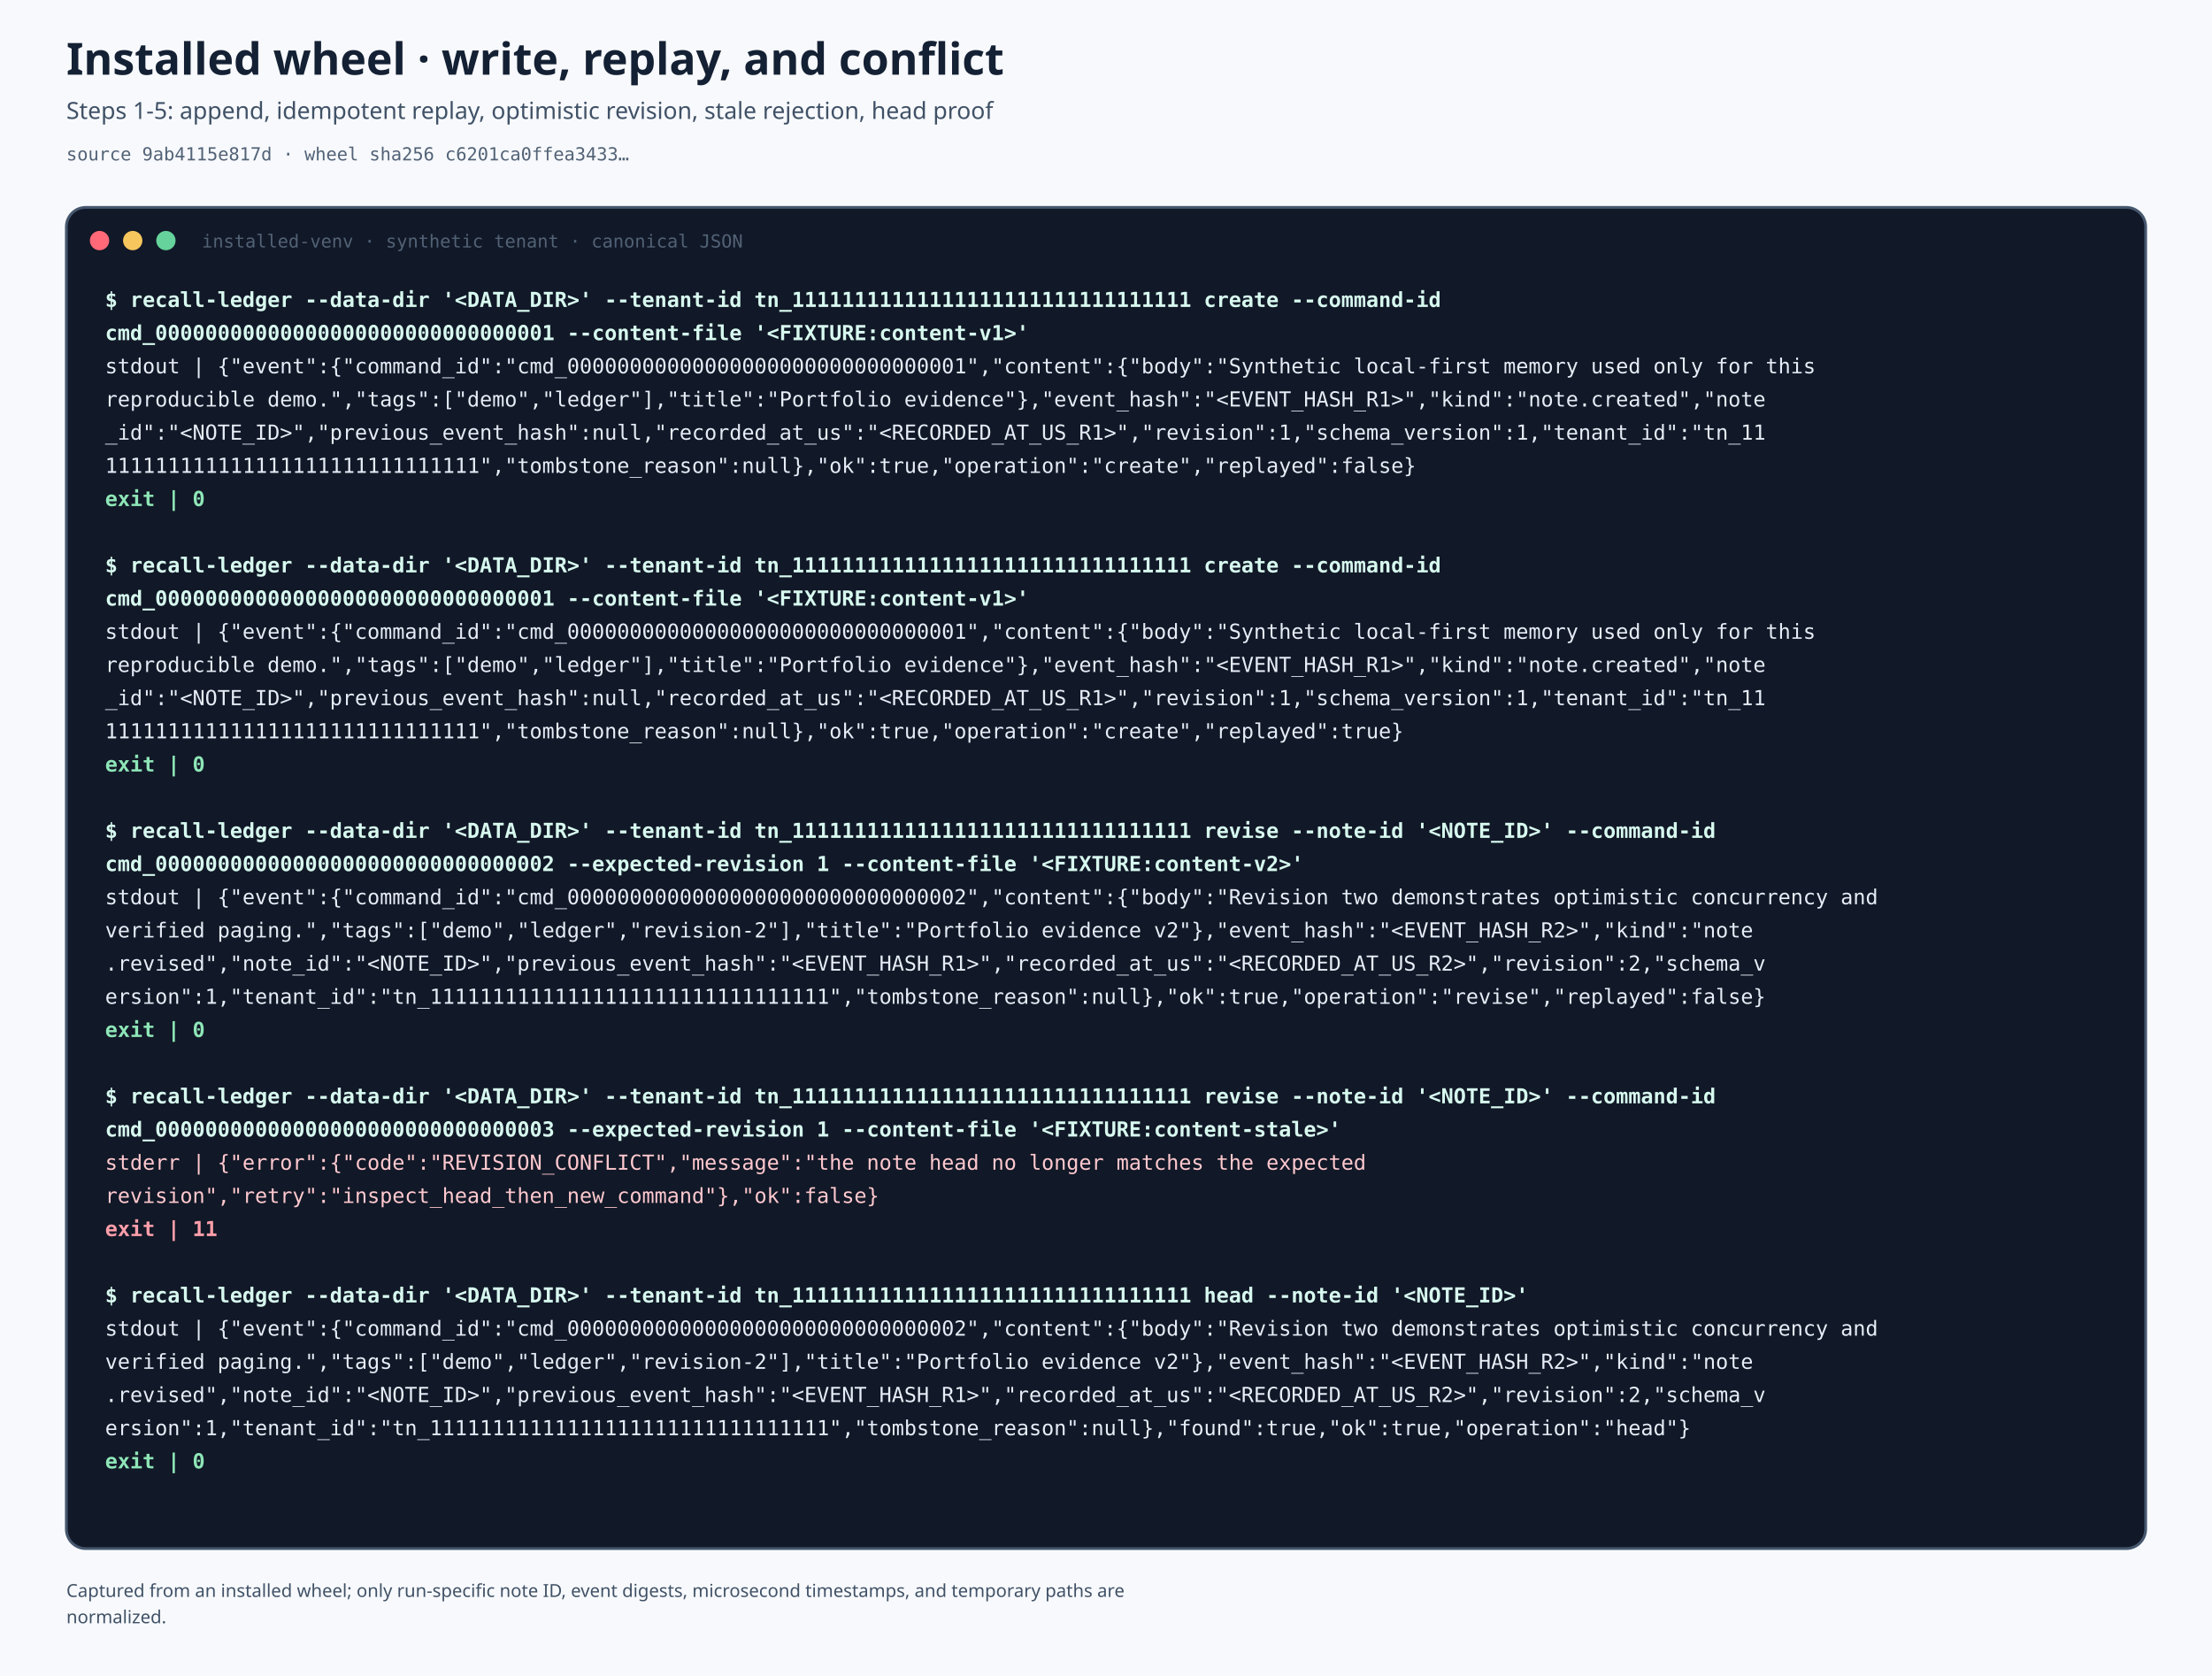
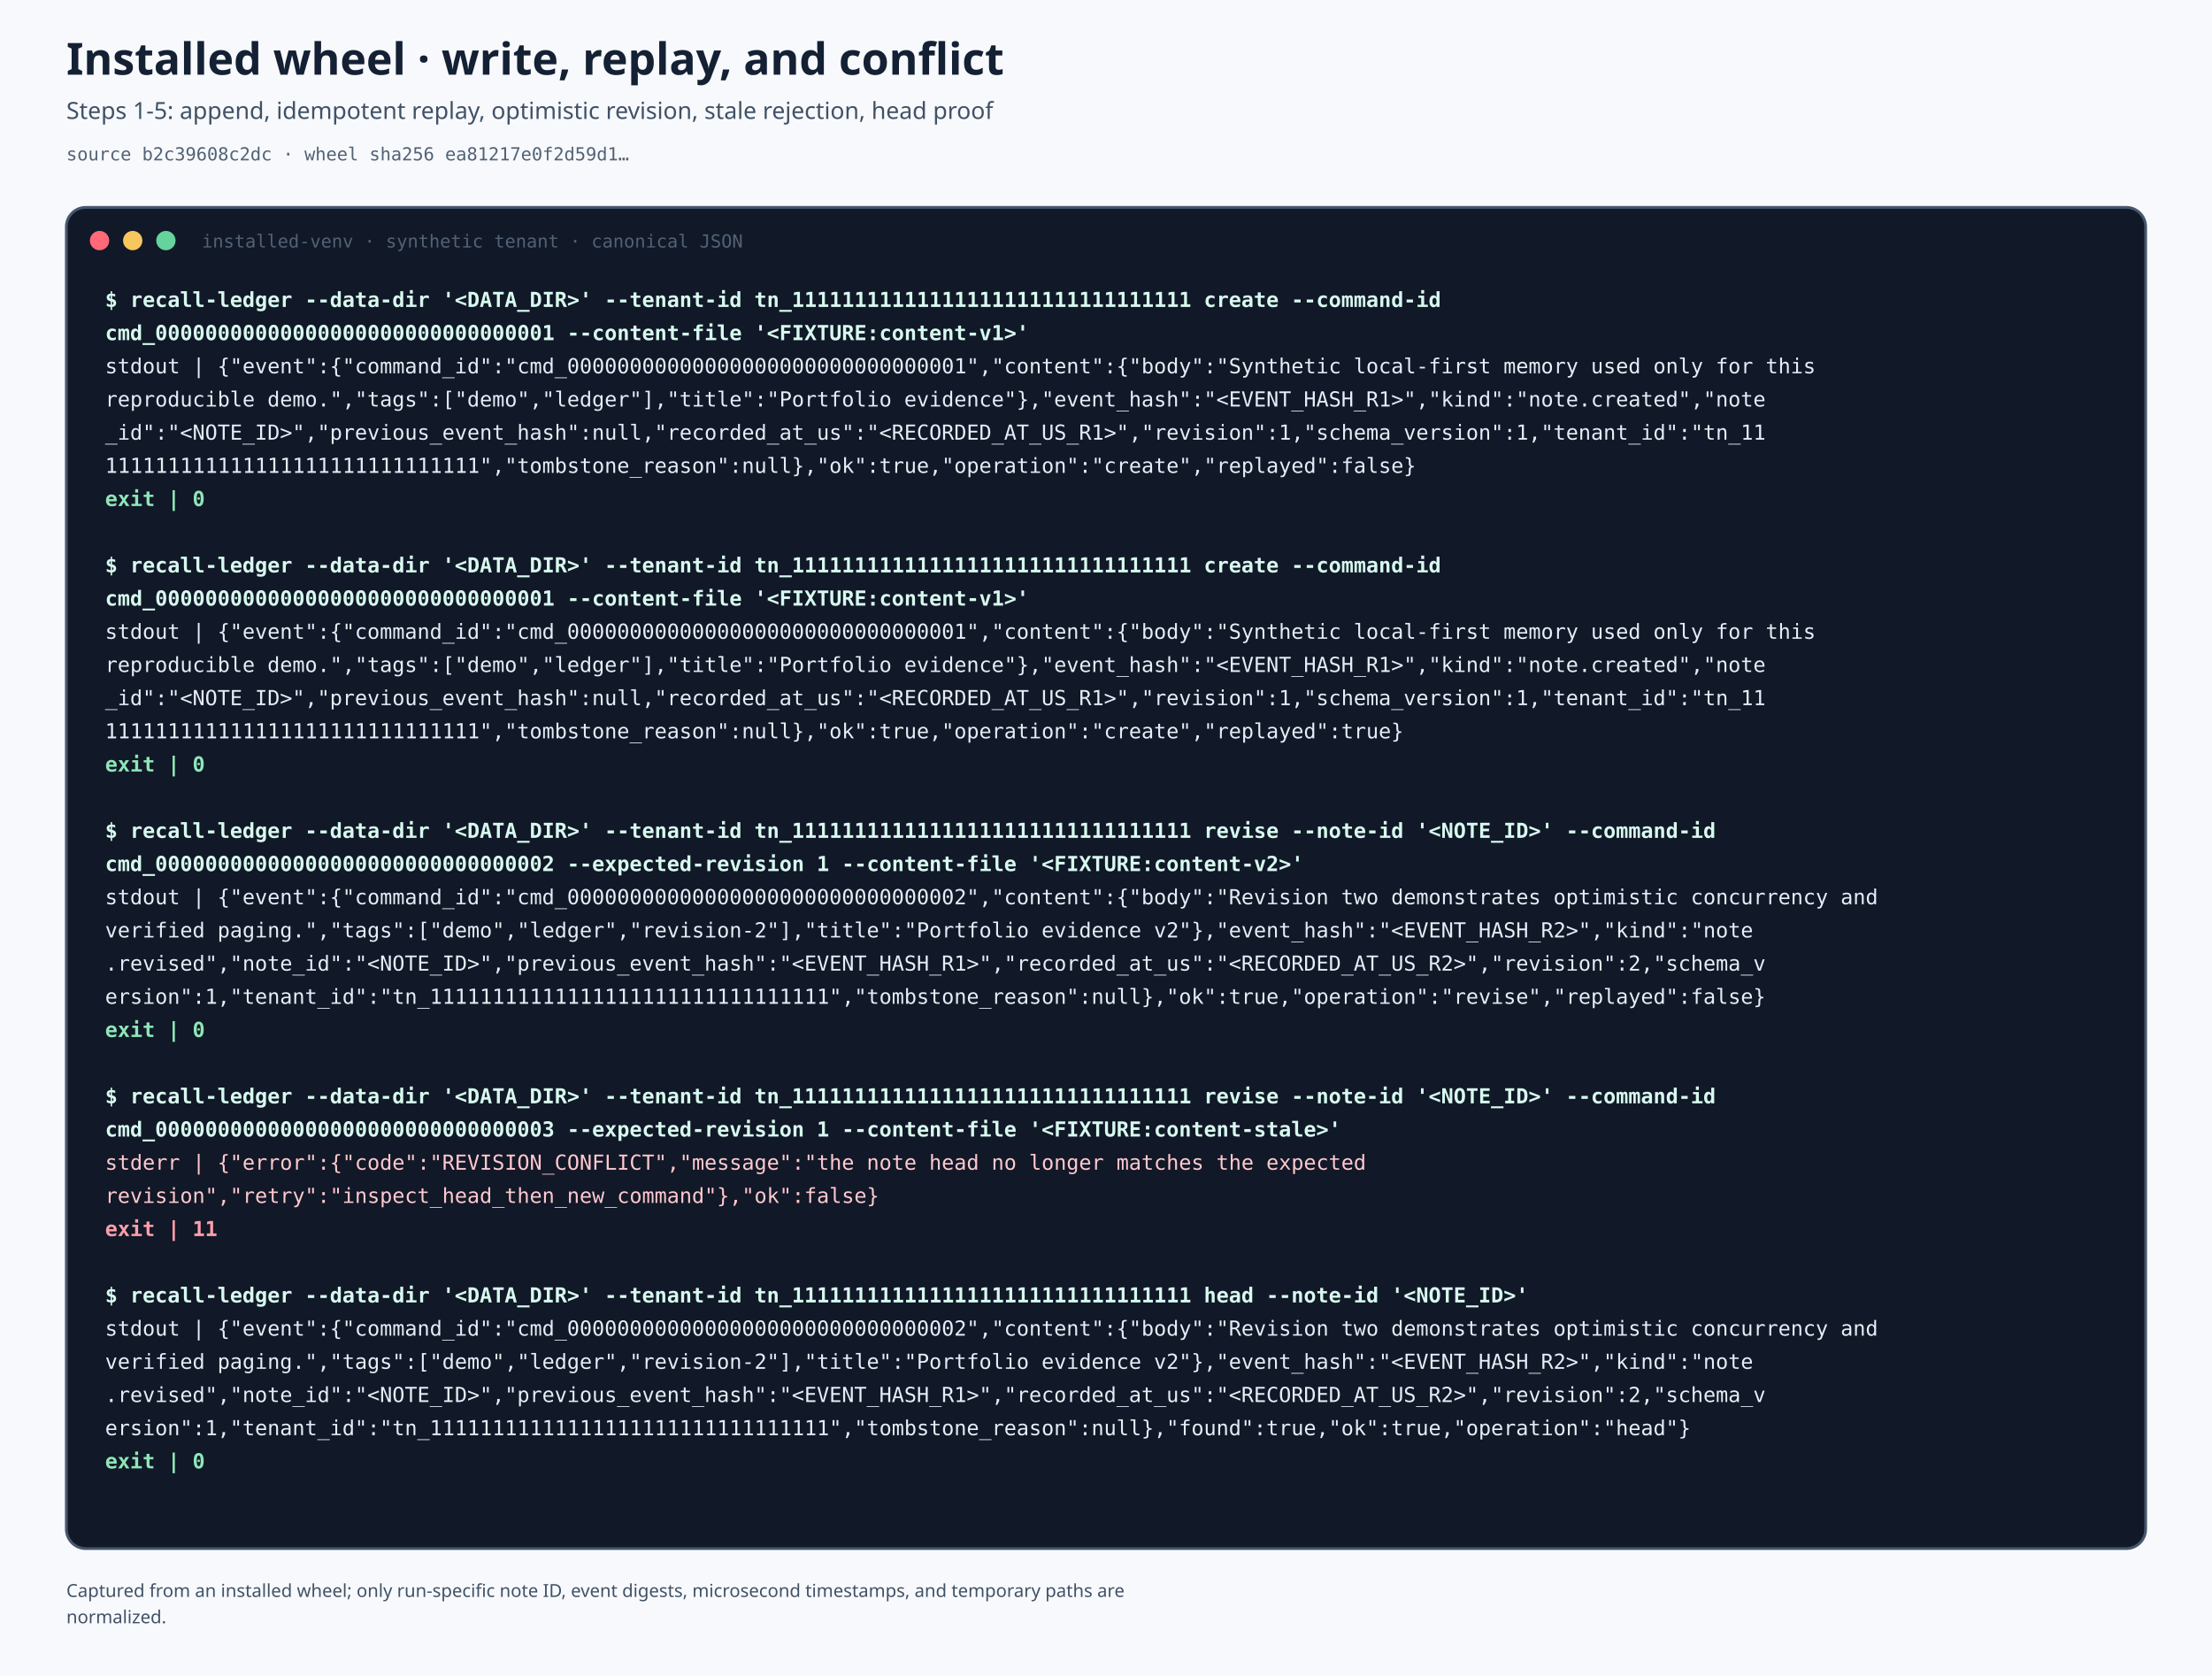
<svg xmlns="http://www.w3.org/2000/svg" width="1600" height="1212" viewBox="0 0 1600 1212" role="img" aria-labelledby="installed-wheel-write-replay-title installed-wheel-write-replay-description">
  <style>
    .title { fill: #142033; font: 700 32px system-ui, sans-serif; }
    .subtitle { fill: #405166; font: 500 17px system-ui, sans-serif; }
    .provenance { fill: #526276; font: 500 13px ui-monospace, monospace; }
    .terminal-text, .command, .stdout, .stderr, .exit, .exit-error { font: 500 15px ui-monospace, SFMono-Regular, Menlo, Consolas, monospace; }
    .command { fill: #d7f9ef; font-weight: 700; }
    .stdout { fill: #e6edf7; }
    .stderr { fill: #ffc9cf; }
    .exit { fill: #8ee6b7; font-weight: 700; }
    .exit-error { fill: #ff9fab; font-weight: 700; }
    .caption { fill: #405166; font: 500 13px system-ui, sans-serif; }
  </style>
  <rect width="1600" height="1212" fill="#f7f9fc" />
  <text class="title" x="48" y="54">Installed wheel · write, replay, and conflict</text>
  <text class="subtitle" x="48" y="86">Steps 1-5: append, idempotent replay, optimistic revision, stale rejection, head proof</text>
-   <text class="provenance" x="48" y="116">source 9ab4115e817d · wheel sha256 c6201ca0ffea3433…</text>
+   <text class="provenance" x="48" y="116">source b2c39608c2dc · wheel sha256 ea81217e0f2d59d1…</text>
  <rect x="48" y="150" width="1504" height="970" rx="14" fill="#111827" stroke="#45566d" stroke-width="2" />
  <circle cx="72" cy="174" r="7" fill="#ff6978" />
  <circle cx="96" cy="174" r="7" fill="#f7c65d" />
  <circle cx="120" cy="174" r="7" fill="#65d39b" />
  <text class="provenance" x="146" y="179" fill="#b9c5d6">installed-venv · synthetic tenant · canonical JSON</text>
  <text class="command" x="76" y="222">$ recall-ledger --data-dir '&lt;DATA_DIR&gt;' --tenant-id tn_11111111111111111111111111111111 create --command-id </text>
  <text class="command" x="76" y="246">  cmd_00000000000000000000000000000001 --content-file '&lt;FIXTURE:content-v1&gt;'</text>
  <text class="stdout" x="76" y="270">stdout | {"event":{"command_id":"cmd_00000000000000000000000000000001","content":{"body":"Synthetic local-first memory used only for this </text>
  <text class="stdout" x="76" y="294">         reproducible demo.","tags":["demo","ledger"],"title":"Portfolio evidence"},"event_hash":"&lt;EVENT_HASH_R1&gt;","kind":"note.created","note</text>
  <text class="stdout" x="76" y="318">         _id":"&lt;NOTE_ID&gt;","previous_event_hash":null,"recorded_at_us":"&lt;RECORDED_AT_US_R1&gt;","revision":1,"schema_version":1,"tenant_id":"tn_11</text>
  <text class="stdout" x="76" y="342">         111111111111111111111111111111","tombstone_reason":null},"ok":true,"operation":"create","replayed":false}</text>
  <text class="exit" x="76" y="366">exit   | 0</text>
  <text class="terminal-text" x="76" y="390" />
  <text class="command" x="76" y="414">$ recall-ledger --data-dir '&lt;DATA_DIR&gt;' --tenant-id tn_11111111111111111111111111111111 create --command-id </text>
  <text class="command" x="76" y="438">  cmd_00000000000000000000000000000001 --content-file '&lt;FIXTURE:content-v1&gt;'</text>
  <text class="stdout" x="76" y="462">stdout | {"event":{"command_id":"cmd_00000000000000000000000000000001","content":{"body":"Synthetic local-first memory used only for this </text>
  <text class="stdout" x="76" y="486">         reproducible demo.","tags":["demo","ledger"],"title":"Portfolio evidence"},"event_hash":"&lt;EVENT_HASH_R1&gt;","kind":"note.created","note</text>
  <text class="stdout" x="76" y="510">         _id":"&lt;NOTE_ID&gt;","previous_event_hash":null,"recorded_at_us":"&lt;RECORDED_AT_US_R1&gt;","revision":1,"schema_version":1,"tenant_id":"tn_11</text>
  <text class="stdout" x="76" y="534">         111111111111111111111111111111","tombstone_reason":null},"ok":true,"operation":"create","replayed":true}</text>
  <text class="exit" x="76" y="558">exit   | 0</text>
  <text class="terminal-text" x="76" y="582" />
  <text class="command" x="76" y="606">$ recall-ledger --data-dir '&lt;DATA_DIR&gt;' --tenant-id tn_11111111111111111111111111111111 revise --note-id '&lt;NOTE_ID&gt;' --command-id </text>
  <text class="command" x="76" y="630">  cmd_00000000000000000000000000000002 --expected-revision 1 --content-file '&lt;FIXTURE:content-v2&gt;'</text>
  <text class="stdout" x="76" y="654">stdout | {"event":{"command_id":"cmd_00000000000000000000000000000002","content":{"body":"Revision two demonstrates optimistic concurrency and</text>
  <text class="stdout" x="76" y="678">          verified paging.","tags":["demo","ledger","revision-2"],"title":"Portfolio evidence v2"},"event_hash":"&lt;EVENT_HASH_R2&gt;","kind":"note</text>
  <text class="stdout" x="76" y="702">         .revised","note_id":"&lt;NOTE_ID&gt;","previous_event_hash":"&lt;EVENT_HASH_R1&gt;","recorded_at_us":"&lt;RECORDED_AT_US_R2&gt;","revision":2,"schema_v</text>
  <text class="stdout" x="76" y="726">         ersion":1,"tenant_id":"tn_11111111111111111111111111111111","tombstone_reason":null},"ok":true,"operation":"revise","replayed":false}</text>
  <text class="exit" x="76" y="750">exit   | 0</text>
  <text class="terminal-text" x="76" y="774" />
  <text class="command" x="76" y="798">$ recall-ledger --data-dir '&lt;DATA_DIR&gt;' --tenant-id tn_11111111111111111111111111111111 revise --note-id '&lt;NOTE_ID&gt;' --command-id </text>
  <text class="command" x="76" y="822">  cmd_00000000000000000000000000000003 --expected-revision 1 --content-file '&lt;FIXTURE:content-stale&gt;'</text>
  <text class="stderr" x="76" y="846">stderr | {"error":{"code":"REVISION_CONFLICT","message":"the note head no longer matches the expected </text>
  <text class="stderr" x="76" y="870">         revision","retry":"inspect_head_then_new_command"},"ok":false}</text>
  <text class="exit-error" x="76" y="894">exit   | 11</text>
  <text class="terminal-text" x="76" y="918" />
  <text class="command" x="76" y="942">$ recall-ledger --data-dir '&lt;DATA_DIR&gt;' --tenant-id tn_11111111111111111111111111111111 head --note-id '&lt;NOTE_ID&gt;'</text>
  <text class="stdout" x="76" y="966">stdout | {"event":{"command_id":"cmd_00000000000000000000000000000002","content":{"body":"Revision two demonstrates optimistic concurrency and</text>
  <text class="stdout" x="76" y="990">          verified paging.","tags":["demo","ledger","revision-2"],"title":"Portfolio evidence v2"},"event_hash":"&lt;EVENT_HASH_R2&gt;","kind":"note</text>
  <text class="stdout" x="76" y="1014">         .revised","note_id":"&lt;NOTE_ID&gt;","previous_event_hash":"&lt;EVENT_HASH_R1&gt;","recorded_at_us":"&lt;RECORDED_AT_US_R2&gt;","revision":2,"schema_v</text>
  <text class="stdout" x="76" y="1038">         ersion":1,"tenant_id":"tn_11111111111111111111111111111111","tombstone_reason":null},"found":true,"ok":true,"operation":"head"}</text>
  <text class="exit" x="76" y="1062">exit   | 0</text>
  <text class="caption" x="48" y="1155">Captured from an installed wheel; only run-specific note ID, event digests, microsecond timestamps, and temporary paths are</text>
  <text class="caption" x="48" y="1174">normalized.</text>
</svg>
